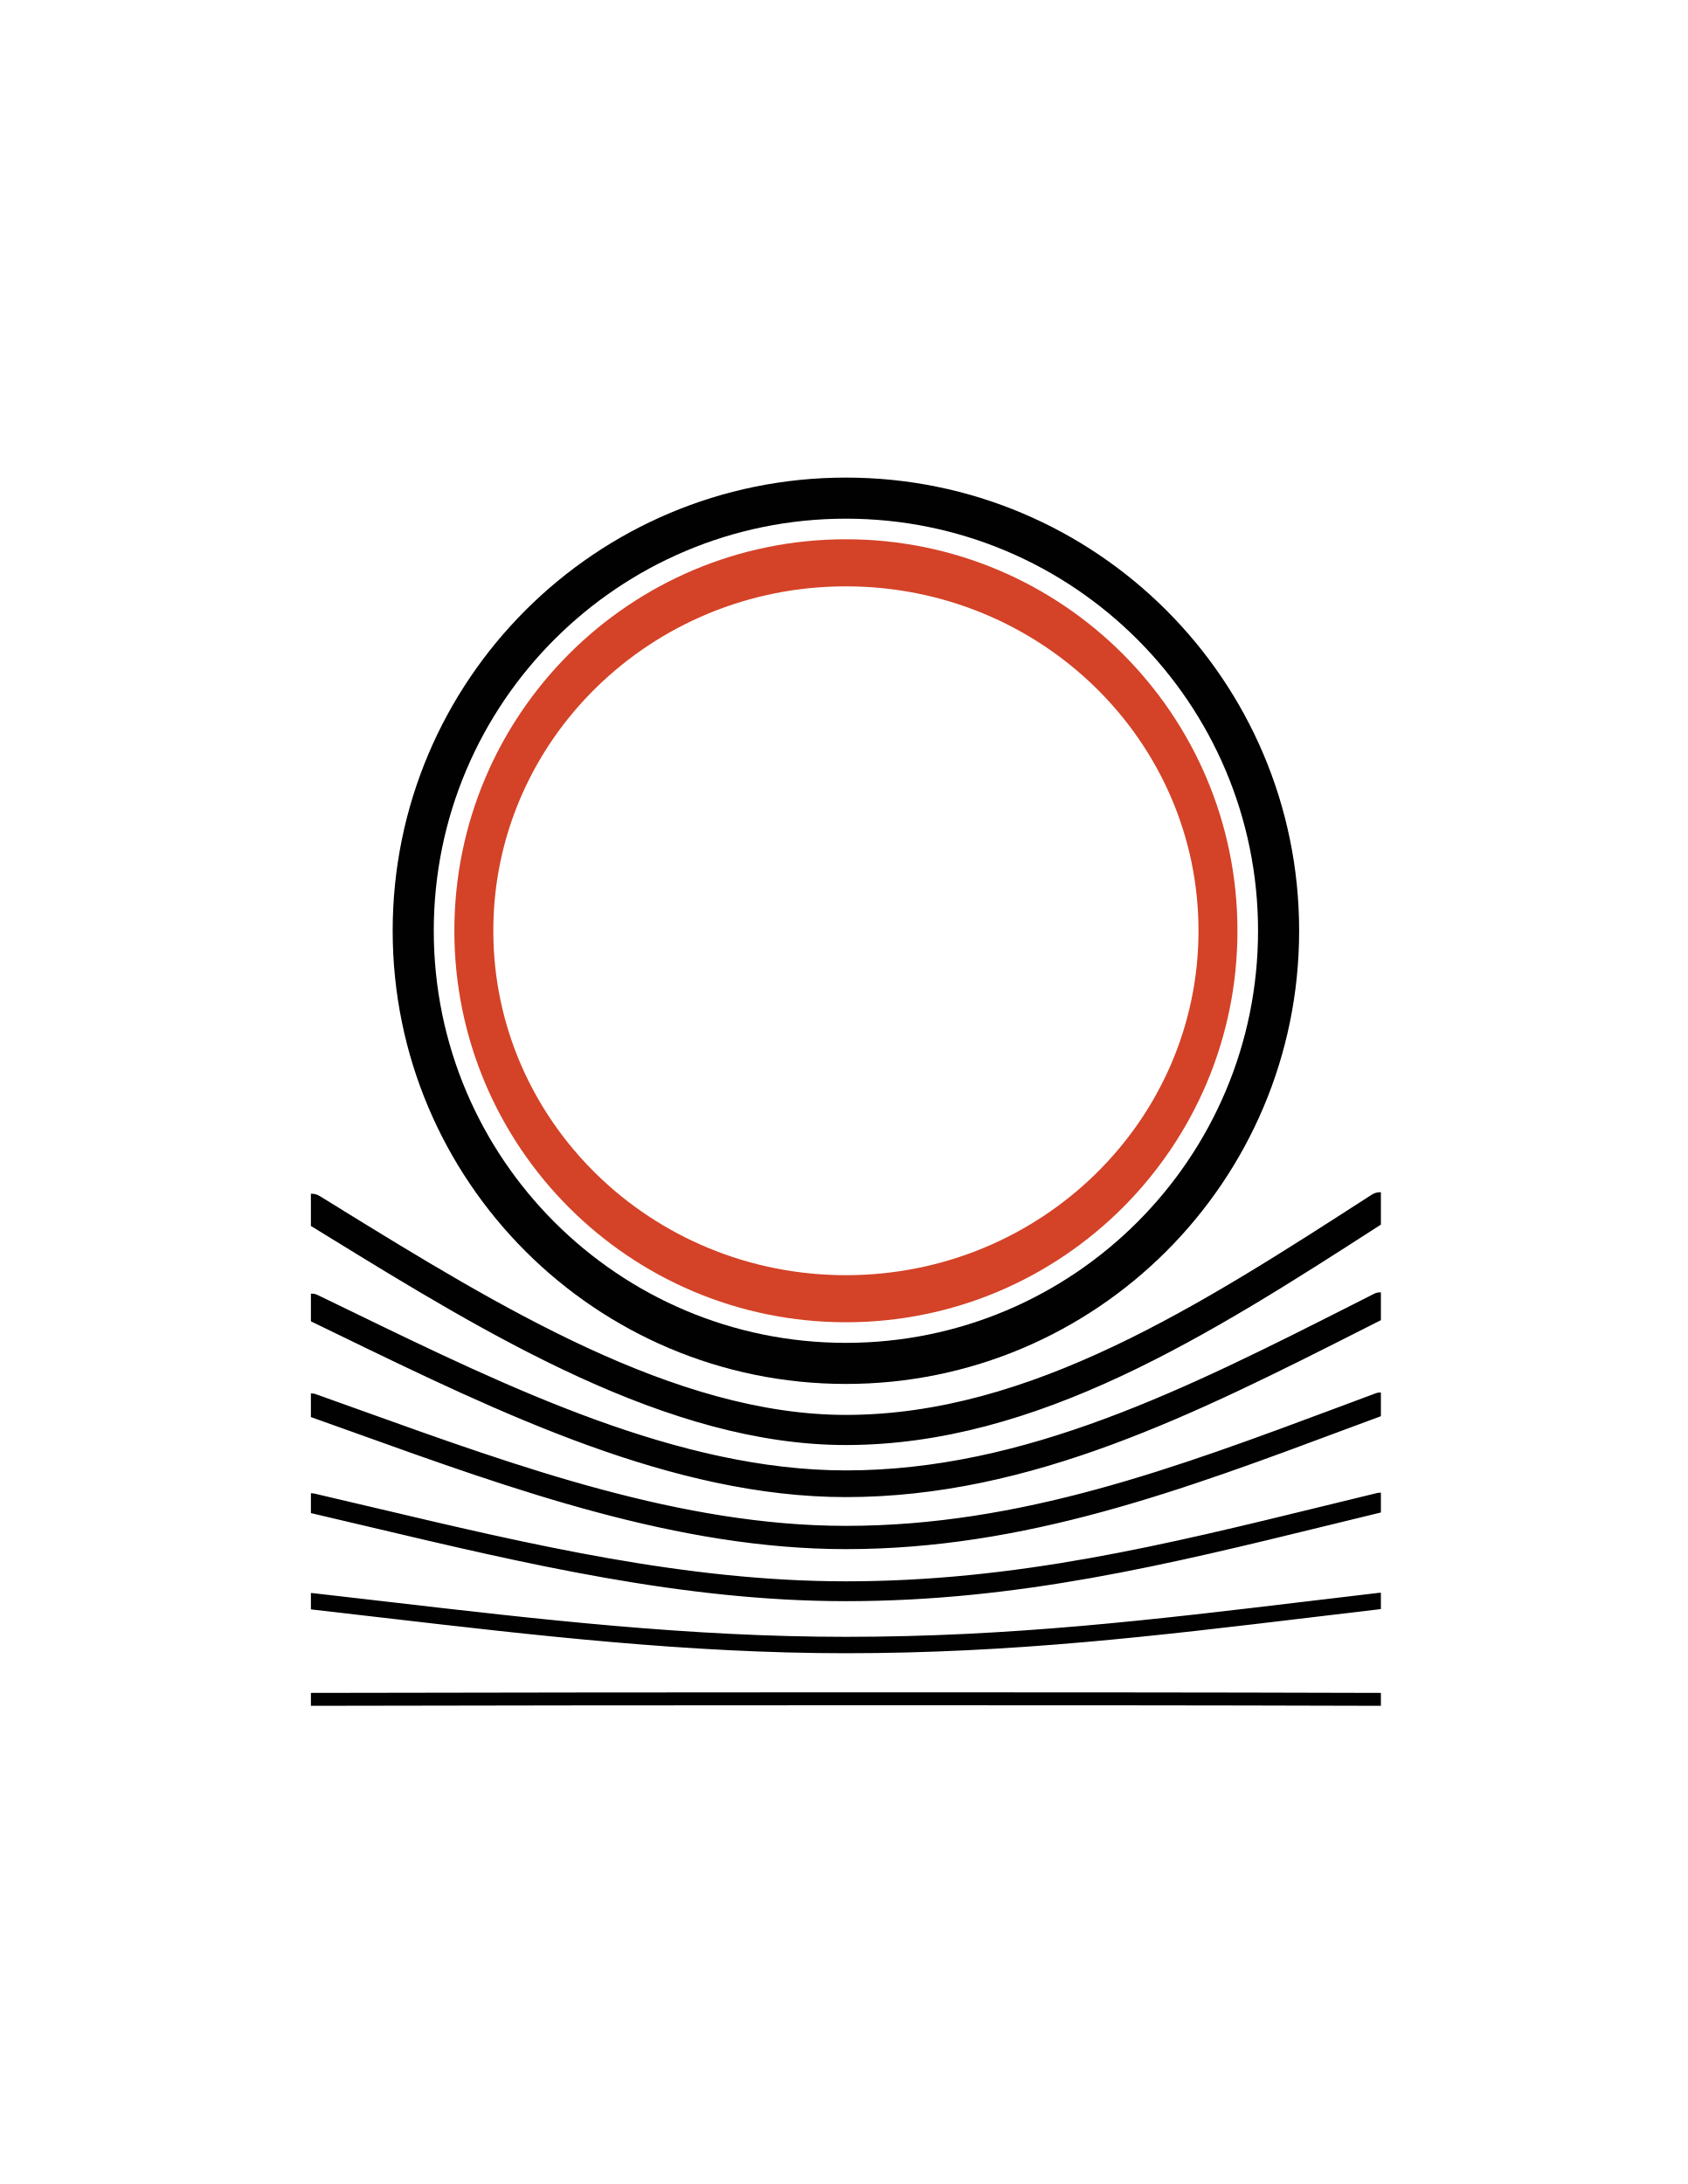
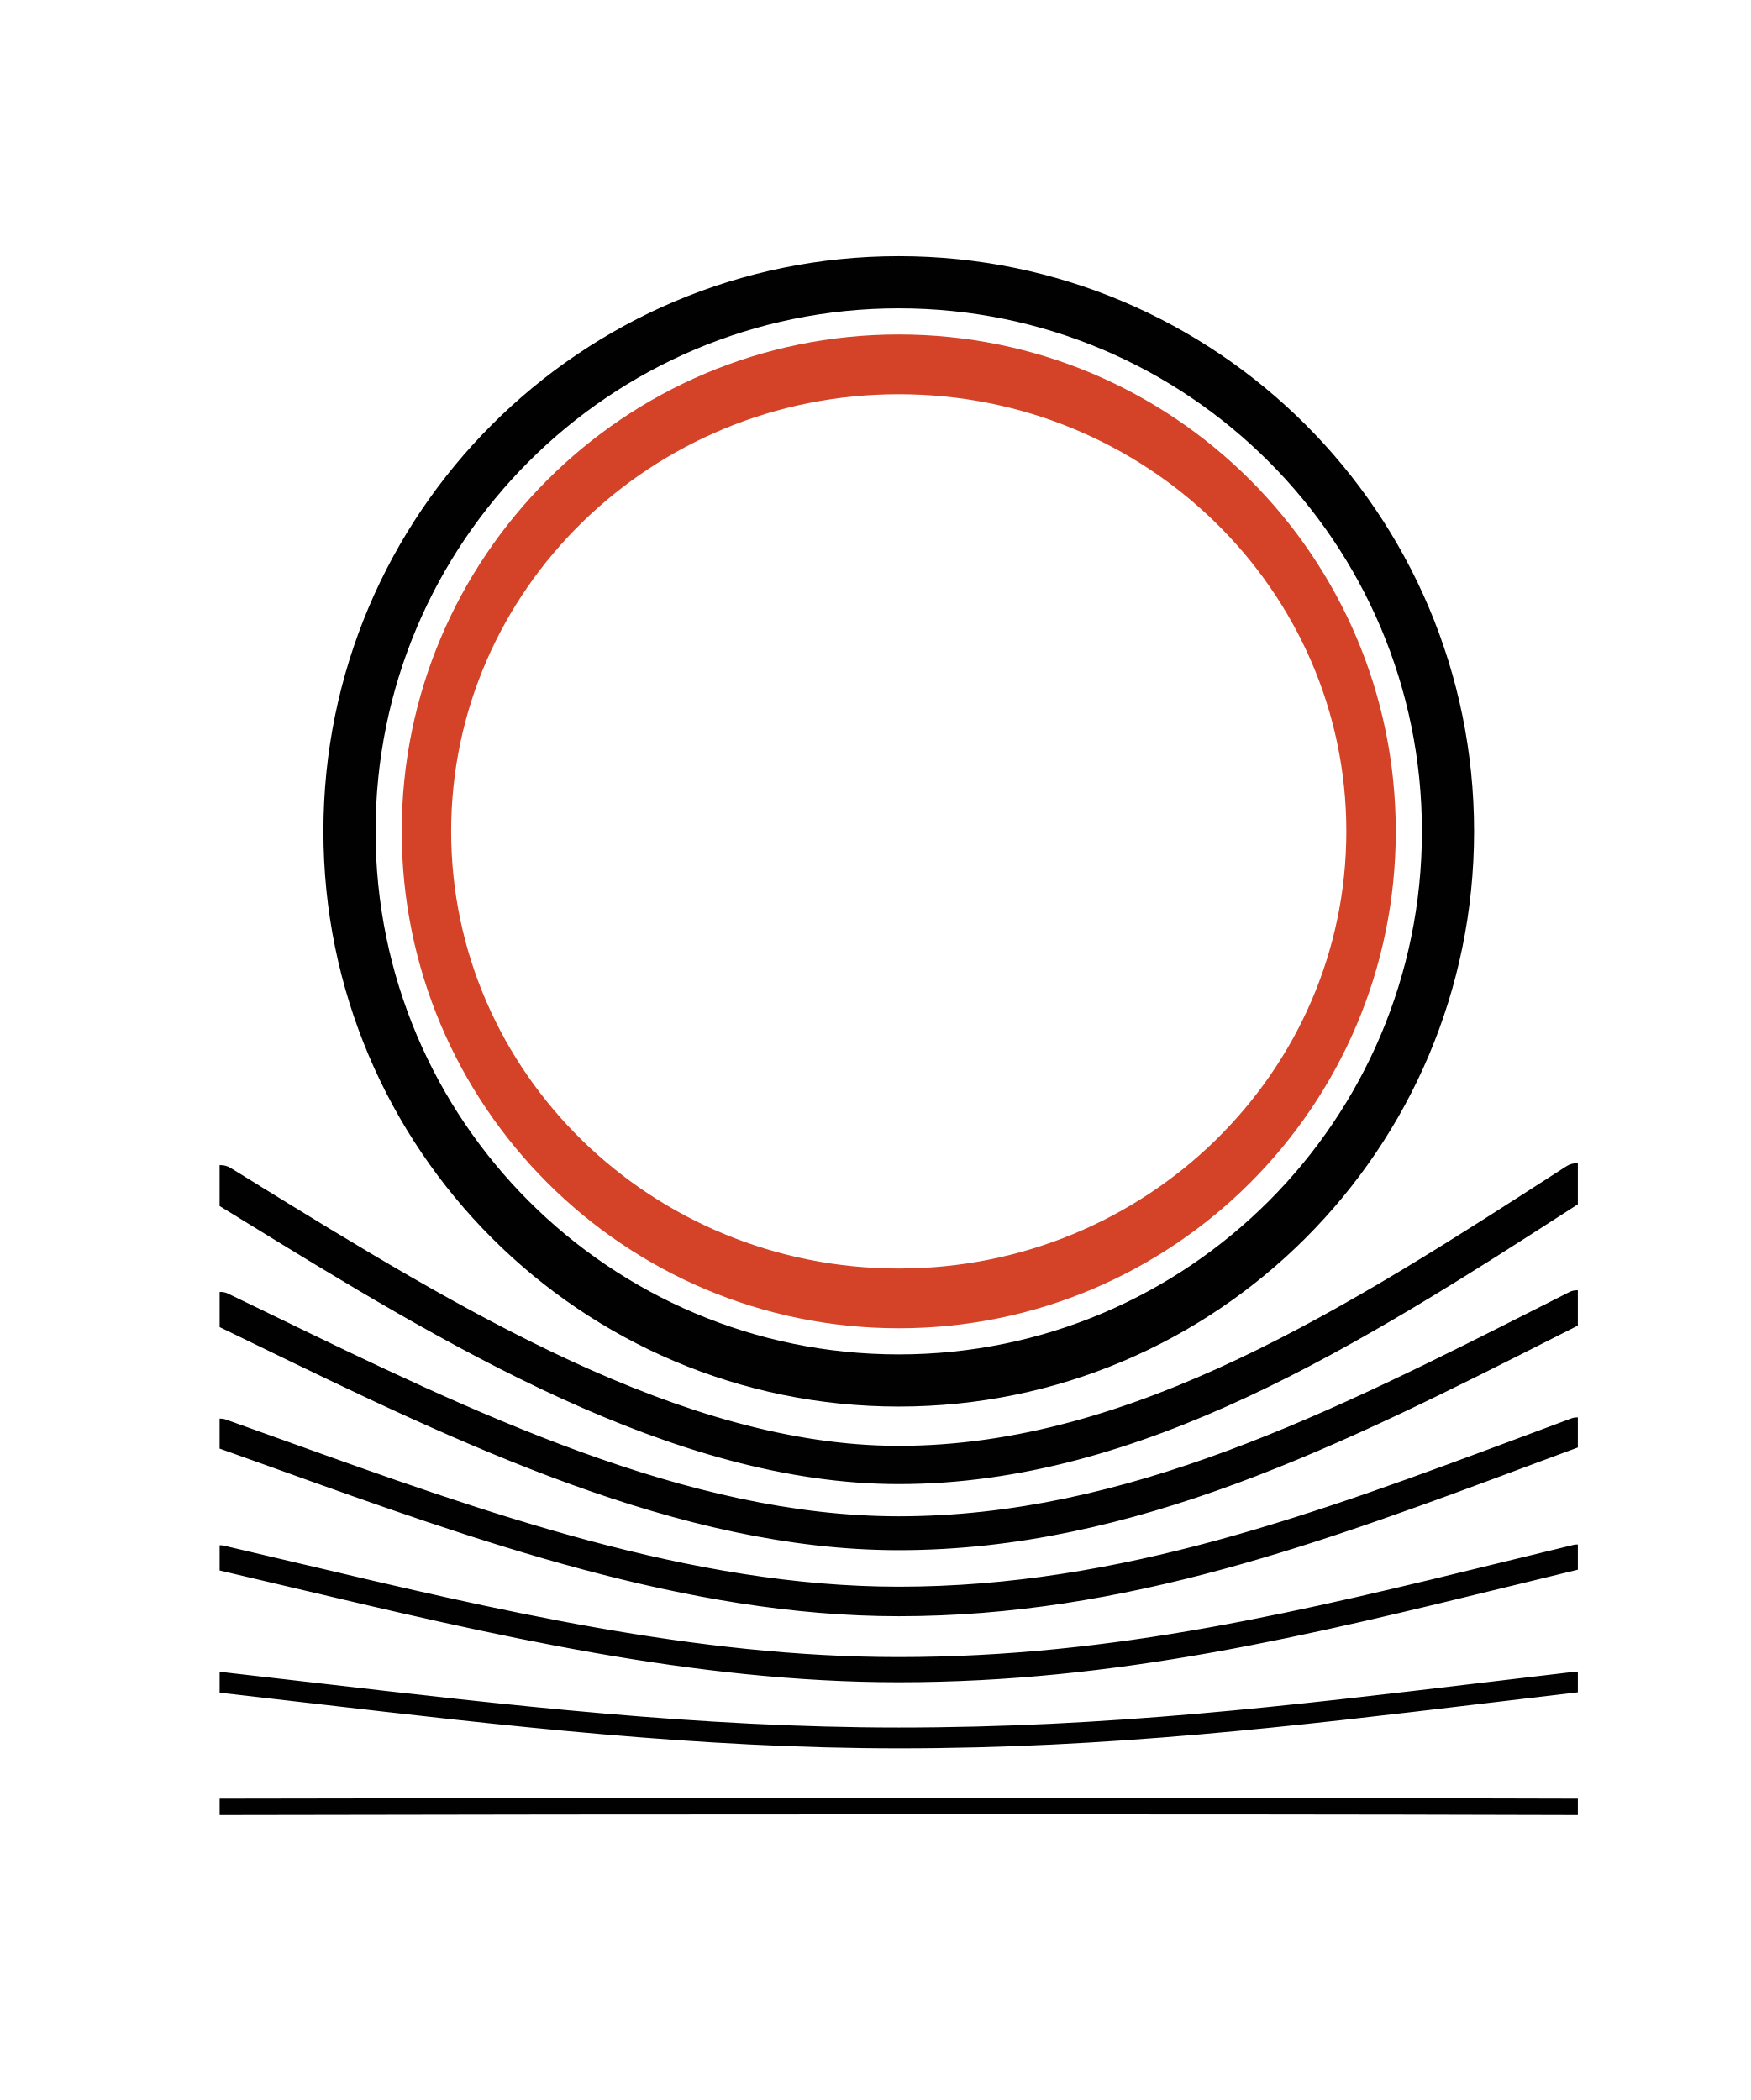
- <svg xmlns="http://www.w3.org/2000/svg" viewBox="0 0 612 792">
+ <svg xmlns="http://www.w3.org/2000/svg" viewBox="50 100 500 600">
  <style>
    .circle1 {
      animation: bounce1 1s ease-in-out infinite;
      transform-origin: center;
    }

    .circle2 {
      animation: bounce2 1s ease-in-out infinite;
      transform-origin: center;
    }

    @keyframes bounce1 {
      0%, 100% { transform: translateY(0); }
      50% { transform: translateY(-5px); }
    }

    @keyframes bounce2 {
      0%, 100% { transform: translateY(0); }
      50% { transform: translateY(-8px); }
    }

    .st0{fill-rule:evenodd;clip-rule:evenodd;fill:#010101;}
    .st1{fill-rule:evenodd;clip-rule:evenodd;fill:#D44227;}
    .st2{fill-rule:evenodd;clip-rule:evenodd;fill:#010101;stroke:#010101;stroke-width:0.567;stroke-miterlimit:22.926;}
  </style>
  <g class="circle1">
    <path class="st0" d="M157.28,337.53c0-82.53,66.91-149.44,149.44-149.44S456.16,255,456.16,337.53       c0,82.53-66.91,149.44-149.44,149.44S157.28,420.06,157.28,337.53z M471.06,337.53       c0-90.76-73.58-164.34-164.34-164.34c-90.76,0-164.34,73.58-164.34,164.34       c0,90.76,73.58,164.34,164.34,164.34C397.48,501.87,471.06,428.29,471.06,337.53z" />
  </g>
  <g class="circle2">
    <path class="st1" d="M306.72,195.56c-78.41,0-141.97,63.56-141.97,141.97c0,78.41,63.56,141.97,141.97,141.97       c78.41,0,141.97-63.56,141.97-141.97C448.69,259.12,385.13,195.56,306.72,195.56z       M178.87,337.53c0-68.98,57.24-124.9,127.85-124.9c70.61,0,127.85,55.92,127.85,124.9       c0,68.98-57.24,124.9-127.85,124.9C236.11,462.43,178.87,406.51,178.87,337.53z" />
  </g>
  <path class="st2" d="M500.42,432.62v11.31c-61.82,39.88-124.41,79.81-193.7,79.81     c-64.35,0-129.56-39.83-188.08-75.87c3.19,1.96,6.8,4.19-5.63-3.45v-11.25     c0.93,0,1.86,0.25,2.71,0.77c20.2,12.42-4.07-2.49,6.86,4.24     c57.69,35.53,122.09,75.2,184.13,75.2c66.97,0,128.81-39.89,189.94-79.33     l0.97-0.62C498.5,432.88,499.46,432.62,500.42,432.62z M500.42,468.93v9.64     l-5.38,2.72c-61.21,30.99-121.12,61.33-188.32,61.33     c-62.64,0-125.37-30.46-183.54-58.7c-3.4-1.65-6.79-3.3-10.16-4.93v-9.59     c0.66,0,1.34,0.14,1.98,0.45c4.02,1.94,8.07,3.91,12.14,5.88     c57.25,27.8,118.99,57.78,179.59,57.78c65.07,0,124.01-29.84,184.23-60.33     l7.43-3.76C499.03,469.09,499.73,468.93,500.42,468.93z     M500.42,505.24v8.13c-10.46,3.88-11.04,4.1-12.05,4.47     c-59.92,22.37-116.95,43.65-181.66,43.65     c-60.61,0-120.63-21.57-177.99-42.19c-4.17-1.5-8.29-2.98-15.71-5.62v-8.09     c0.43,0,0.87,0.07,1.31,0.22c3.05,1.08,10.04,3.6,17.05,6.11     c56.69,20.37,116.02,41.7,175.35,41.7     c63.37,0,119.72-21.03,178.92-43.13c7.85-2.93,10.61-3.97,13.41-5.01     C499.5,505.32,499.97,505.24,500.42,505.24z     M500.42,541.56v6.7c-6.18,1.5-12.3,2.99-18.38,4.48     c-58.51,14.32-112.88,27.62-175.32,27.62     c-58.82,0-116.36-13.61-172.8-26.96c-7.32-1.73-14.62-3.46-20.9-4.92v-6.7     c0.24,0,0.49,0.03,0.74,0.08c7.96,1.85,14.8,3.47,21.66,5.09     c56.07,13.26,113.22,26.78,171.3,26.78     c61.73,0,115.7-13.21,173.77-27.42c6.33-1.55,12.71-3.11,19.16-4.67     C499.9,541.59,500.16,541.56,500.42,541.56z     M500.42,577.87v5.39c-8.03,0.94-16.63,1.97-25.1,2.99     c-56.73,6.79-108.47,12.99-168.6,12.99     c-57.09,0-112.3-6.42-167.74-12.87c-8.84-1.03-17.68-2.06-25.96-3v-5.39     c0.1,0,0.2,0.01,0.29,0.02c9.17,1.04,17.73,2.03,26.28,3.03     c55.25,6.43,110.29,12.83,167.13,12.83     c59.85,0,111.43-6.18,167.97-12.95c8.12-0.97,16.33-1.96,25.43-3.02     C500.22,577.88,500.32,577.87,500.42,577.87z     M500.42,614.19v4.12h0     c-34.11-0.1-65.33-0.16-96.62-0.18     c-21.36-0.02-57.47-0.02-97.08-0.02     c-38.19,0-69.87,0.02-97.11,0.05     c-32.02,0.04-63.95,0.09-96.59,0.15v-4.12     c32.64-0.06,64.57-0.12,96.59-0.15     c36.8-0.04,69.33-0.06,97.11-0.06     c29.22,0,55.85,0,97.08,0.03     C435.09,614.03,466.31,614.09,500.42,614.19z" />
</svg>
